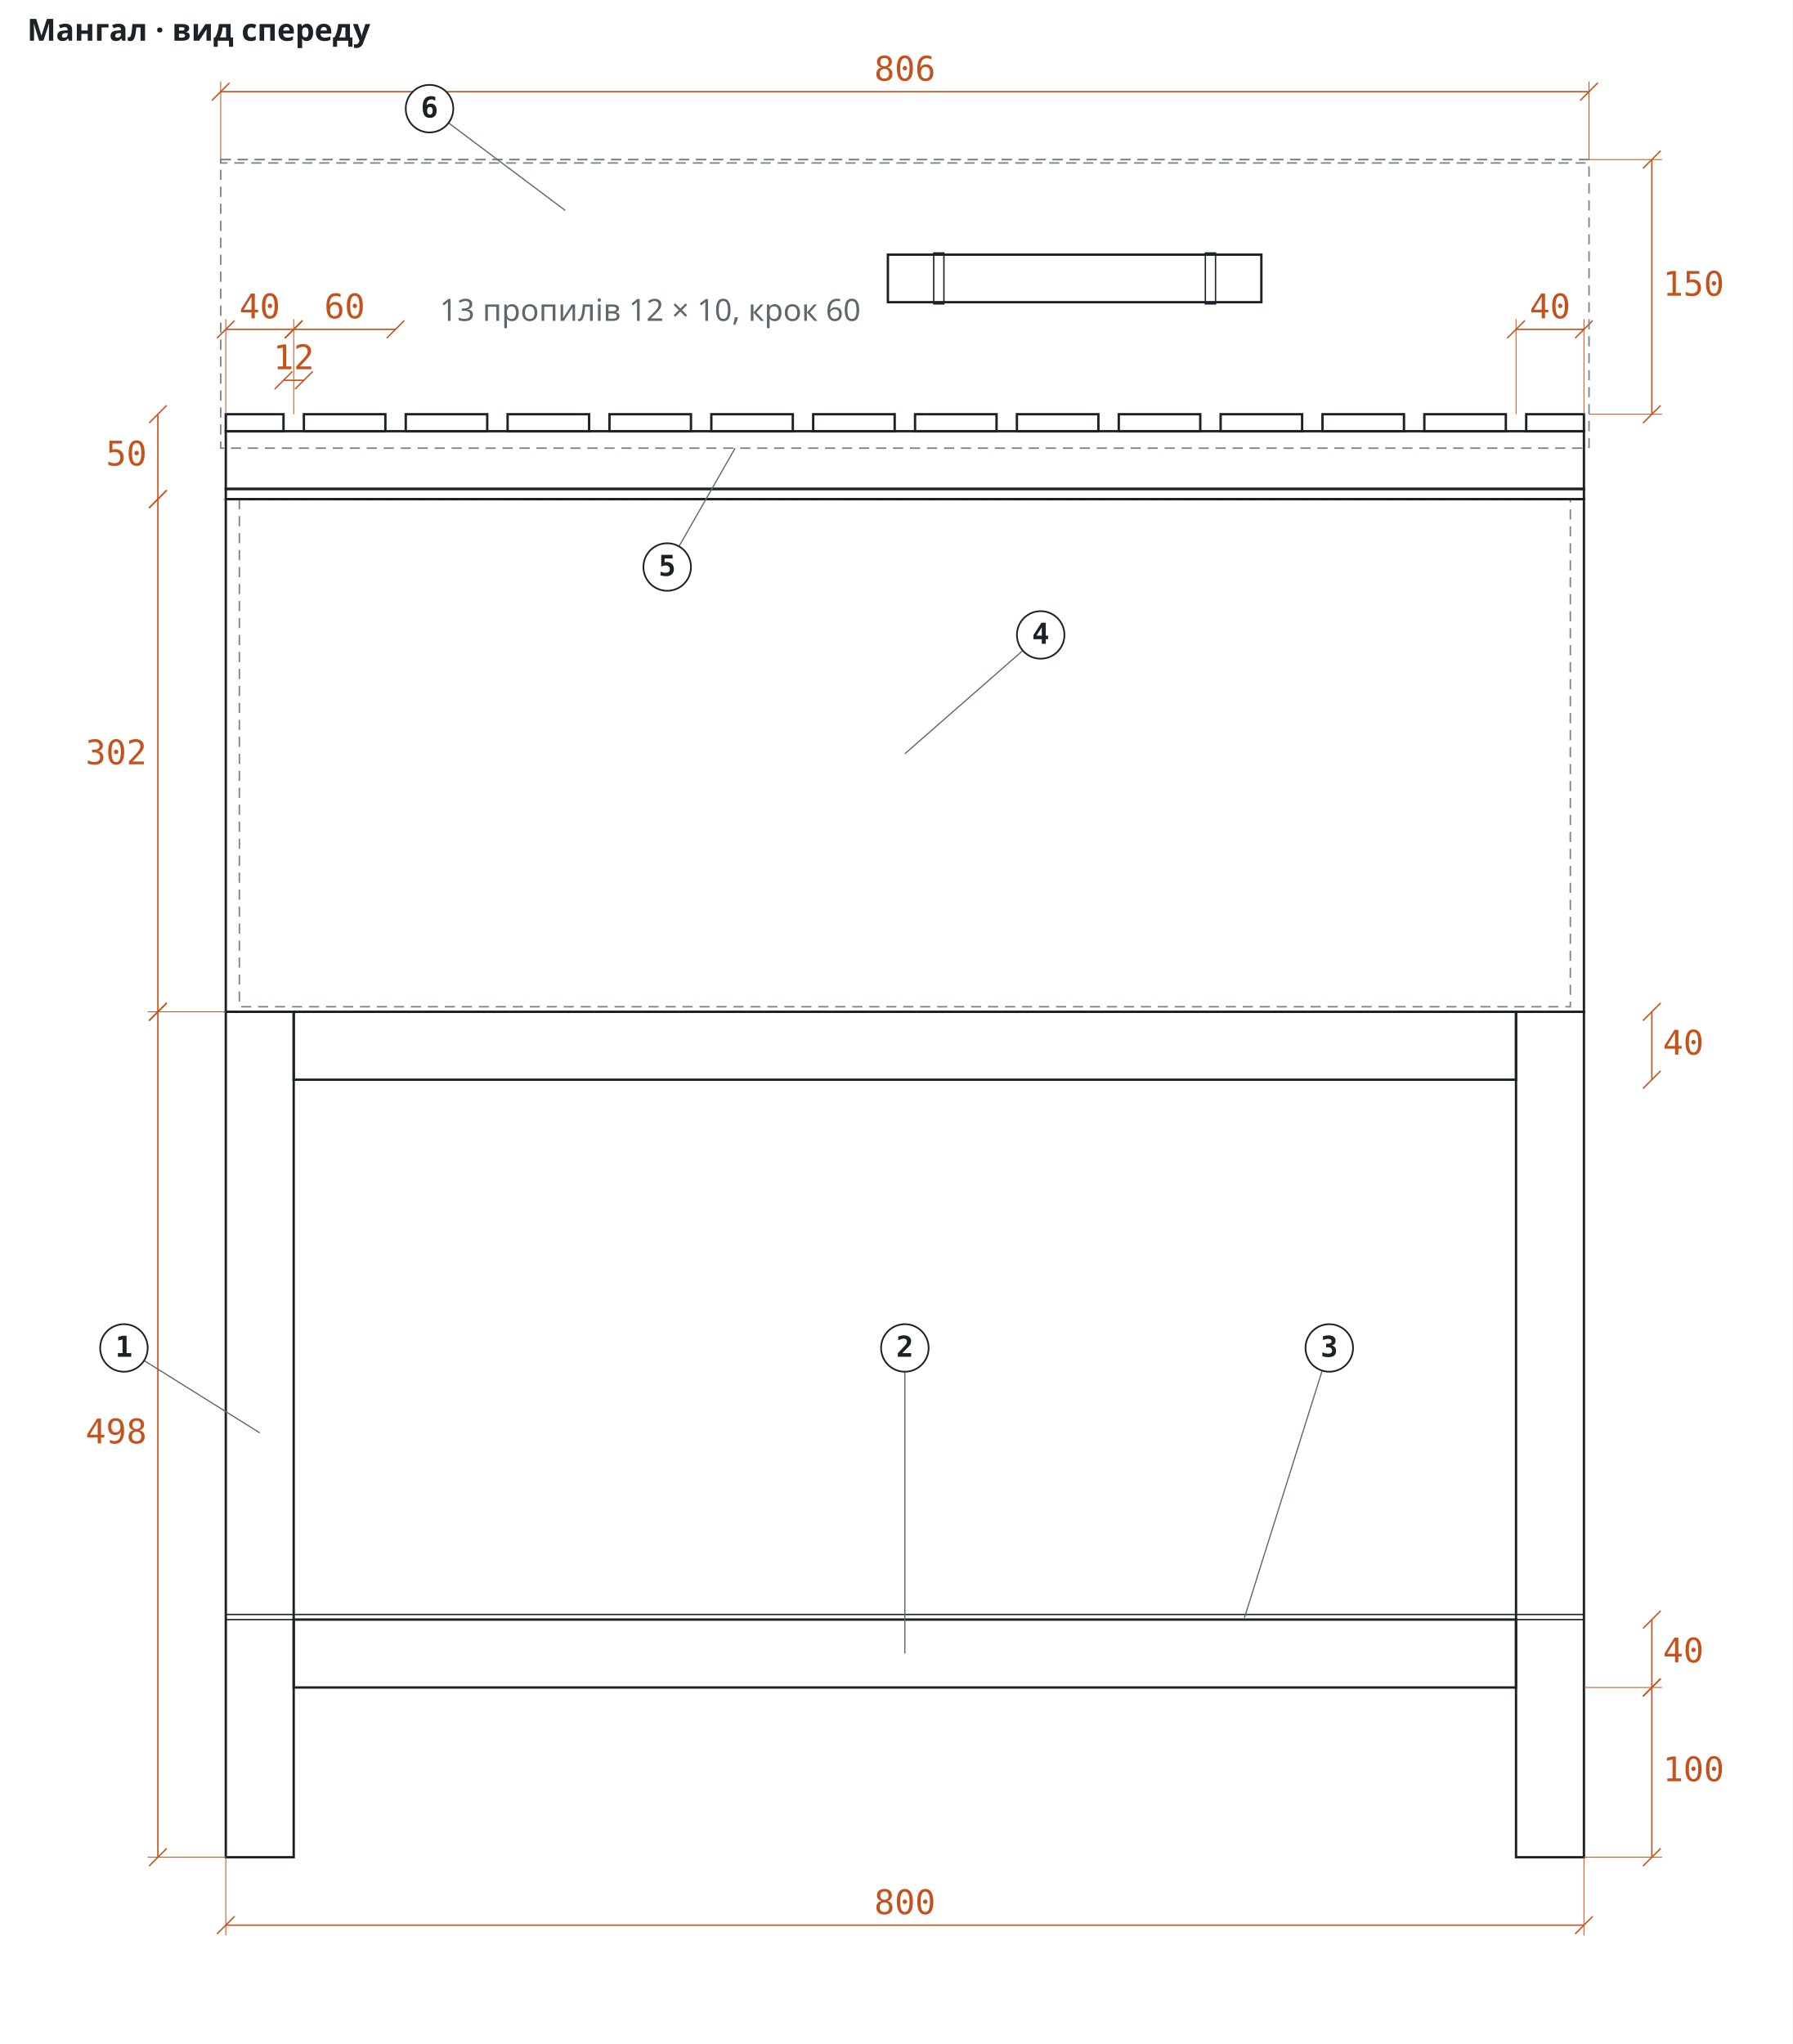
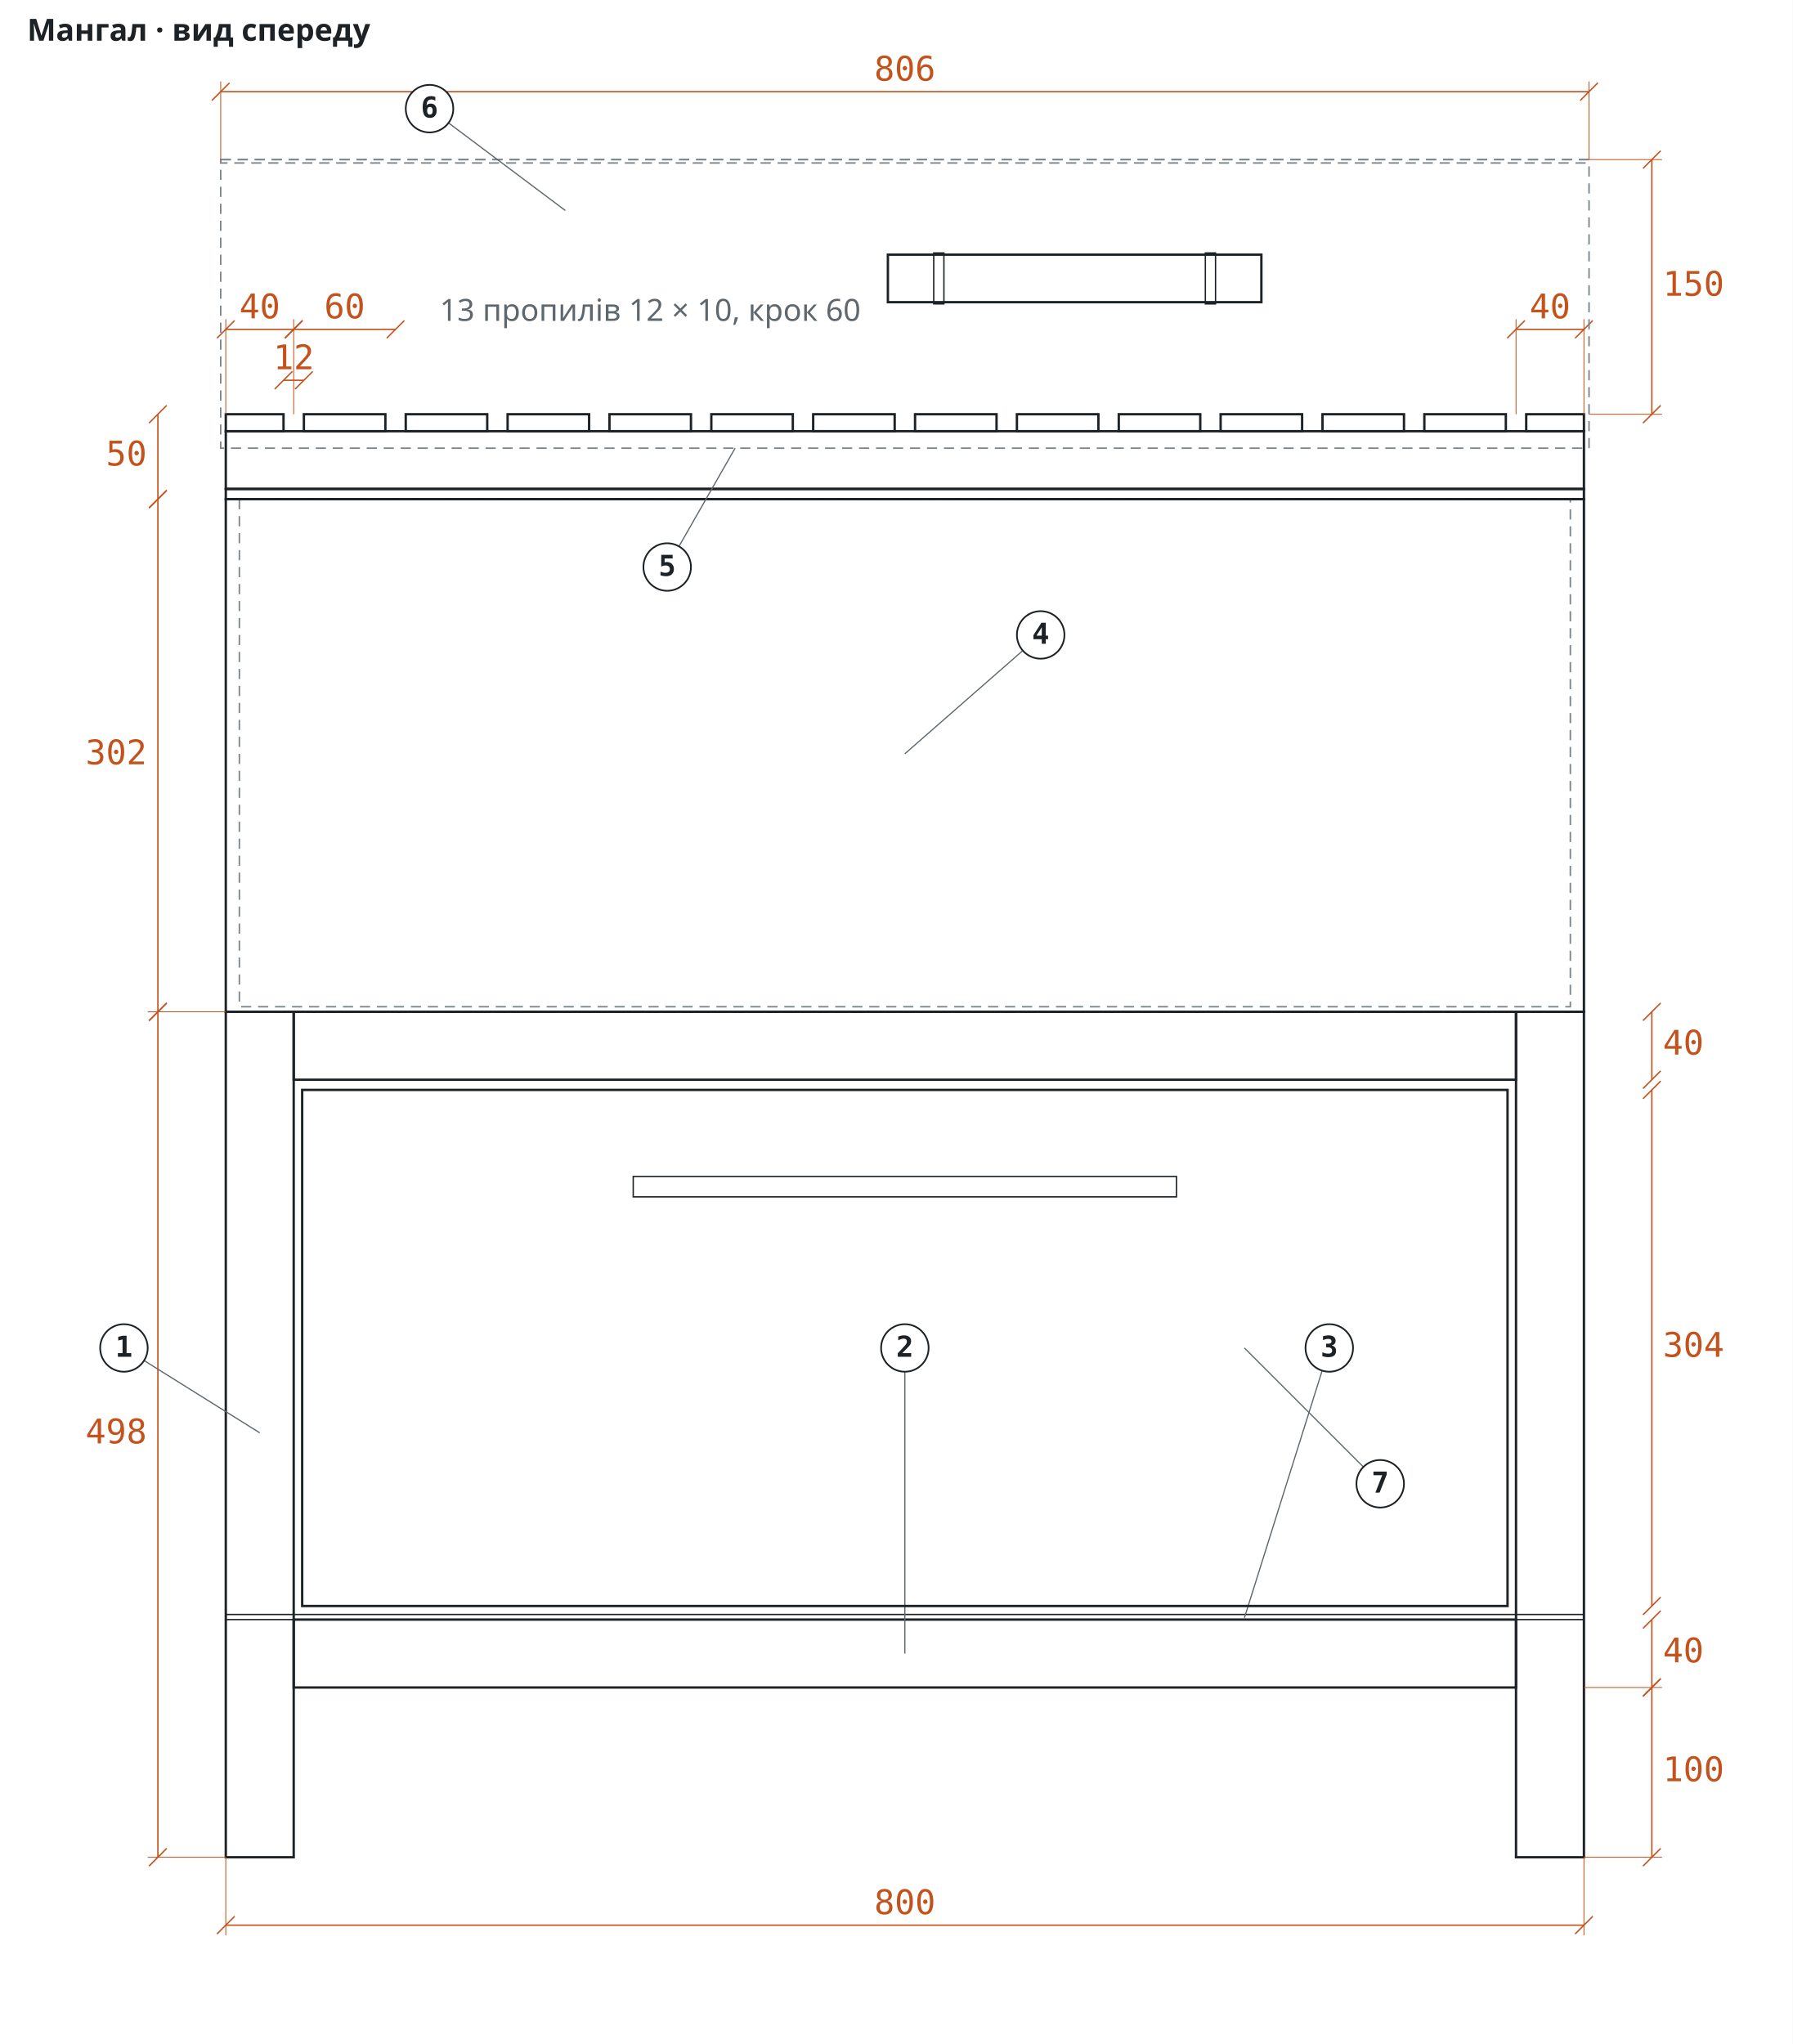
<svg xmlns="http://www.w3.org/2000/svg" viewBox="0 0 1056 1204" width="1056" height="1204">
  <style>.ol{fill:none;stroke:#1c2226;stroke-width:1.4}.thin{stroke-width:.8}.hid{fill:none;stroke:#7b868c;stroke-width:.9;stroke-dasharray:6 4}.cl{stroke:#7b868c;stroke-width:.7;stroke-dasharray:14 3 2 3}.brick{fill:#efe3d0;stroke:none}.stone{fill:#e3e1dc;stroke:#7b868c;stroke-width:.6}.fill{fill:#e8ecea;stroke:#1c2226;stroke-width:1.2}.dim{stroke:#c4521c;stroke-width:.8}.ext{stroke:#c4521c;stroke-width:.5}.lead{stroke:#5d676d;stroke-width:.7}.dt{fill:#c4521c;font:500 15px "IBM Plex Mono",Consolas,monospace}.note{fill:#5d676d;font:14px "IBM Plex Sans",Segoe UI,sans-serif}.lt{fill:#1c2226;font:13px "IBM Plex Sans",Segoe UI,sans-serif}.bub{fill:#fff;stroke:#1c2226;stroke-width:1}.bt{fill:#1c2226;font:600 13px "IBM Plex Mono",Consolas,monospace}.ttl{fill:#1c2226;font:600 18px "IBM Plex Sans",Segoe UI,sans-serif}</style>
  <rect width="100%" height="100%" fill="#ffffff" />
  <text class="ttl" x="16" y="24">Мангал · вид спереду</text>
  <g transform="translate(0 34)">
    <rect class="ol" x="133.0" y="562.0" width="40.0" height="498.0" />
    <rect class="ol" x="893.0" y="562.0" width="40.0" height="498.0" />
    <rect class="ol" x="173.0" y="920.0" width="720.0" height="40.0" />
    <rect class="ol" x="173.0" y="562.0" width="720.0" height="40.0" />
    <rect class="ol thin" x="133.0" y="917.0" width="800.0" height="3.0" />
    <rect class="ol" x="133.0" y="260.0" width="800.0" height="302.0" />
    <rect class="hid" x="141.0" y="260.0" width="784.0" height="299.0" />
    <rect class="ol" x="133.0" y="254.0" width="800.0" height="6.0" />
    <rect class="ol" x="133.0" y="220.0" width="800.0" height="34.0" />
    <rect class="ol" x="133.0" y="210.0" width="34.0" height="10.0" />
    <rect class="ol" x="179.0" y="210.0" width="48.0" height="10.0" />
    <rect class="ol" x="239.0" y="210.0" width="48.0" height="10.0" />
    <rect class="ol" x="299.0" y="210.0" width="48.0" height="10.0" />
    <rect class="ol" x="359.0" y="210.0" width="48.0" height="10.0" />
    <rect class="ol" x="419.0" y="210.0" width="48.0" height="10.0" />
    <rect class="ol" x="479.0" y="210.0" width="48.0" height="10.0" />
    <rect class="ol" x="539.0" y="210.0" width="48.0" height="10.0" />
    <rect class="ol" x="599.0" y="210.0" width="48.0" height="10.0" />
    <rect class="ol" x="659.0" y="210.0" width="48.0" height="10.0" />
    <rect class="ol" x="719.0" y="210.0" width="48.0" height="10.0" />
    <rect class="ol" x="779.0" y="210.0" width="48.0" height="10.0" />
    <rect class="ol" x="839.0" y="210.0" width="48.0" height="10.0" />
    <rect class="ol" x="899.0" y="210.0" width="34.0" height="10.0" />
    <line class="ext" x1="133.0" y1="1060.0" x2="133.0" y2="1106.0" />
    <line class="ext" x1="933.0" y1="1060.0" x2="933.0" y2="1106.0" />
    <line class="dim" x1="133.0" y1="1100.0" x2="933.0" y2="1100.0" />
    <line class="dim" x1="127.8" y1="1105.2" x2="138.2" y2="1094.8" />
    <line class="dim" x1="927.8" y1="1105.2" x2="938.2" y2="1094.8" />
    <text class="dt" x="533.0" y="1093.5" text-anchor="middle" style="font-size:20px">800</text>
    <line class="ext" x1="133.0" y1="210.0" x2="133.0" y2="154.0" />
    <line class="ext" x1="173.0" y1="210.0" x2="173.0" y2="154.0" />
    <line class="dim" x1="133.0" y1="160.0" x2="173.0" y2="160.0" />
    <line class="dim" x1="127.8" y1="165.2" x2="138.2" y2="154.8" />
    <line class="dim" x1="167.8" y1="165.2" x2="178.2" y2="154.8" />
    <text class="dt" x="153.0" y="153.5" text-anchor="middle" style="font-size:20px">40</text>
    <line class="dim" x1="173.0" y1="160.0" x2="233.0" y2="160.0" />
    <line class="dim" x1="167.8" y1="165.2" x2="178.2" y2="154.8" />
    <line class="dim" x1="227.8" y1="165.2" x2="238.2" y2="154.8" />
    <text class="dt" x="203.0" y="153.5" text-anchor="middle" style="font-size:20px">60</text>
    <line class="ext" x1="893.0" y1="210.0" x2="893.0" y2="154.0" />
    <line class="ext" x1="933.0" y1="210.0" x2="933.0" y2="154.0" />
    <line class="dim" x1="893.0" y1="160.0" x2="933.0" y2="160.0" />
    <line class="dim" x1="887.8" y1="165.2" x2="898.2" y2="154.8" />
    <line class="dim" x1="927.8" y1="165.2" x2="938.2" y2="154.8" />
    <text class="dt" x="913.0" y="153.5" text-anchor="middle" style="font-size:20px">40</text>
    <line class="dim" x1="167.0" y1="190.0" x2="179.0" y2="190.0" />
    <line class="dim" x1="161.8" y1="195.2" x2="172.2" y2="184.8" />
    <line class="dim" x1="173.8" y1="195.2" x2="184.2" y2="184.8" />
    <text class="dt" x="173.0" y="183.5" text-anchor="middle" style="font-size:20px">12</text>
    <text class="note" x="383.0" y="155.0" text-anchor="middle" style="font-size:18px">13 пропилів 12 × 10, крок 60</text>
    <line class="ext" x1="133.0" y1="1060.0" x2="87.0" y2="1060.0" />
    <line class="ext" x1="133.0" y1="562.0" x2="87.0" y2="562.0" />
    <line class="dim" x1="93.0" y1="1060.0" x2="93.0" y2="562.0" />
    <line class="dim" x1="87.8" y1="1065.2" x2="98.2" y2="1054.8" />
    <line class="dim" x1="87.8" y1="567.2" x2="98.2" y2="556.8" />
    <text class="dt" x="86.5" y="816.2" text-anchor="end" style="font-size:20px">498</text>
    <line class="dim" x1="93.0" y1="562.0" x2="93.0" y2="260.0" />
    <line class="dim" x1="87.8" y1="567.2" x2="98.2" y2="556.8" />
    <line class="dim" x1="87.8" y1="265.2" x2="98.2" y2="254.8" />
    <text class="dt" x="86.5" y="416.2" text-anchor="end" style="font-size:20px">302</text>
    <line class="dim" x1="93.0" y1="260.0" x2="93.0" y2="210.0" />
    <line class="dim" x1="87.8" y1="265.2" x2="98.2" y2="254.8" />
    <line class="dim" x1="87.8" y1="215.2" x2="98.2" y2="204.8" />
    <text class="dt" x="86.5" y="240.2" text-anchor="end" style="font-size:20px">50</text>
    <line class="ext" x1="933.0" y1="1060.0" x2="979.0" y2="1060.0" />
    <line class="ext" x1="933.0" y1="960.0" x2="979.0" y2="960.0" />
    <line class="dim" x1="973.0" y1="1060.0" x2="973.0" y2="960.0" />
    <line class="dim" x1="967.8" y1="1065.2" x2="978.2" y2="1054.8" />
    <line class="dim" x1="967.8" y1="965.2" x2="978.2" y2="954.8" />
    <text class="dt" x="979.5" y="1015.2" text-anchor="start" style="font-size:20px">100</text>
    <line class="dim" x1="973.0" y1="960.0" x2="973.0" y2="920.0" />
    <line class="dim" x1="967.8" y1="965.2" x2="978.2" y2="954.8" />
    <line class="dim" x1="967.8" y1="925.2" x2="978.2" y2="914.8" />
    <text class="dt" x="979.5" y="945.2" text-anchor="start" style="font-size:20px">40</text>
    <line class="dim" x1="973.0" y1="602.0" x2="973.0" y2="562.0" />
    <line class="dim" x1="967.8" y1="607.2" x2="978.2" y2="596.8" />
    <line class="dim" x1="967.8" y1="567.2" x2="978.2" y2="556.8" />
    <text class="dt" x="979.5" y="587.2" text-anchor="start" style="font-size:20px">40</text>
    <line class="lead" x1="153.0" y1="810.0" x2="73.0" y2="760.0" />
    <circle class="bub" cx="73.0" cy="760.0" r="14" />
    <text class="bt" x="73.0" y="765.2" text-anchor="middle" style="font-size:17px">1</text>
    <line class="lead" x1="533.0" y1="940.0" x2="533.0" y2="760.0" />
    <circle class="bub" cx="533.0" cy="760.0" r="14" />
    <text class="bt" x="533.0" y="765.2" text-anchor="middle" style="font-size:17px">2</text>
    <line class="lead" x1="733.0" y1="919.0" x2="783.0" y2="760.0" />
    <circle class="bub" cx="783.0" cy="760.0" r="14" />
    <text class="bt" x="783.0" y="765.2" text-anchor="middle" style="font-size:17px">3</text>
    <line class="lead" x1="533.0" y1="410.0" x2="613.0" y2="340.0" />
    <circle class="bub" cx="613.0" cy="340.0" r="14" />
    <text class="bt" x="613.0" y="345.2" text-anchor="middle" style="font-size:17px">4</text>
    <line class="lead" x1="433.0" y1="230.0" x2="393.0" y2="300.0" />
    <circle class="bub" cx="393.0" cy="300.0" r="14" />
    <text class="bt" x="393.0" y="305.2" text-anchor="middle" style="font-size:17px">5</text>
    <rect class="hid" x="130.0" y="60.0" width="806.0" height="170.0" />
    <rect class="hid" x="130.0" y="60.0" width="806.0" height="2.0" />
    <rect class="ol thin" x="550.0" y="115.0" width="6.0" height="30.0" />
    <rect class="ol thin" x="710.0" y="115.0" width="6.0" height="30.0" />
    <rect class="ol" x="523.0" y="116.0" width="220.0" height="28.0" />
    <line class="ext" x1="936.0" y1="210.0" x2="979.0" y2="210.0" />
    <line class="ext" x1="936.0" y1="60.0" x2="979.0" y2="60.0" />
    <line class="dim" x1="973.0" y1="210.0" x2="973.0" y2="60.0" />
    <line class="dim" x1="967.8" y1="215.2" x2="978.2" y2="204.8" />
    <line class="dim" x1="967.8" y1="65.2" x2="978.2" y2="54.8" />
    <text class="dt" x="979.5" y="140.2" text-anchor="start" style="font-size:20px">150</text>
    <line class="ext" x1="130.0" y1="60.0" x2="130.0" y2="14.0" />
    <line class="ext" x1="936.0" y1="60.0" x2="936.0" y2="14.0" />
    <line class="dim" x1="130.0" y1="20.0" x2="936.0" y2="20.0" />
    <line class="dim" x1="124.8" y1="25.2" x2="135.2" y2="14.8" />
    <line class="dim" x1="930.8" y1="25.2" x2="941.2" y2="14.8" />
    <text class="dt" x="533.0" y="13.5" text-anchor="middle" style="font-size:20px">806</text>
    <line class="lead" x1="333.0" y1="90.0" x2="253.0" y2="30.0" />
    <circle class="bub" cx="253.0" cy="30.0" r="14" />
    <text class="bt" x="253.0" y="35.2" text-anchor="middle" style="font-size:17px">6</text>
+     <rect class="ol" x="178.0" y="608.0" width="710.0" height="304.0" />
+     <rect class="ol thin" x="373.0" y="659.0" width="320.0" height="12.0" />
+     <line class="dim" x1="973.0" y1="912.0" x2="973.0" y2="608.0" />
+     <line class="dim" x1="967.8" y1="917.2" x2="978.2" y2="906.8" />
+     <line class="dim" x1="967.8" y1="613.2" x2="978.2" y2="602.8" />
+     <text class="dt" x="979.5" y="765.2" text-anchor="start" style="font-size:20px">304</text>
+     <line class="lead" x1="733.0" y1="760.0" x2="813.0" y2="840.0" />
+     <circle class="bub" cx="813.0" cy="840.0" r="14" />
+     <text class="bt" x="813.0" y="845.2" text-anchor="middle" style="font-size:17px">7</text>
  </g>
</svg>
